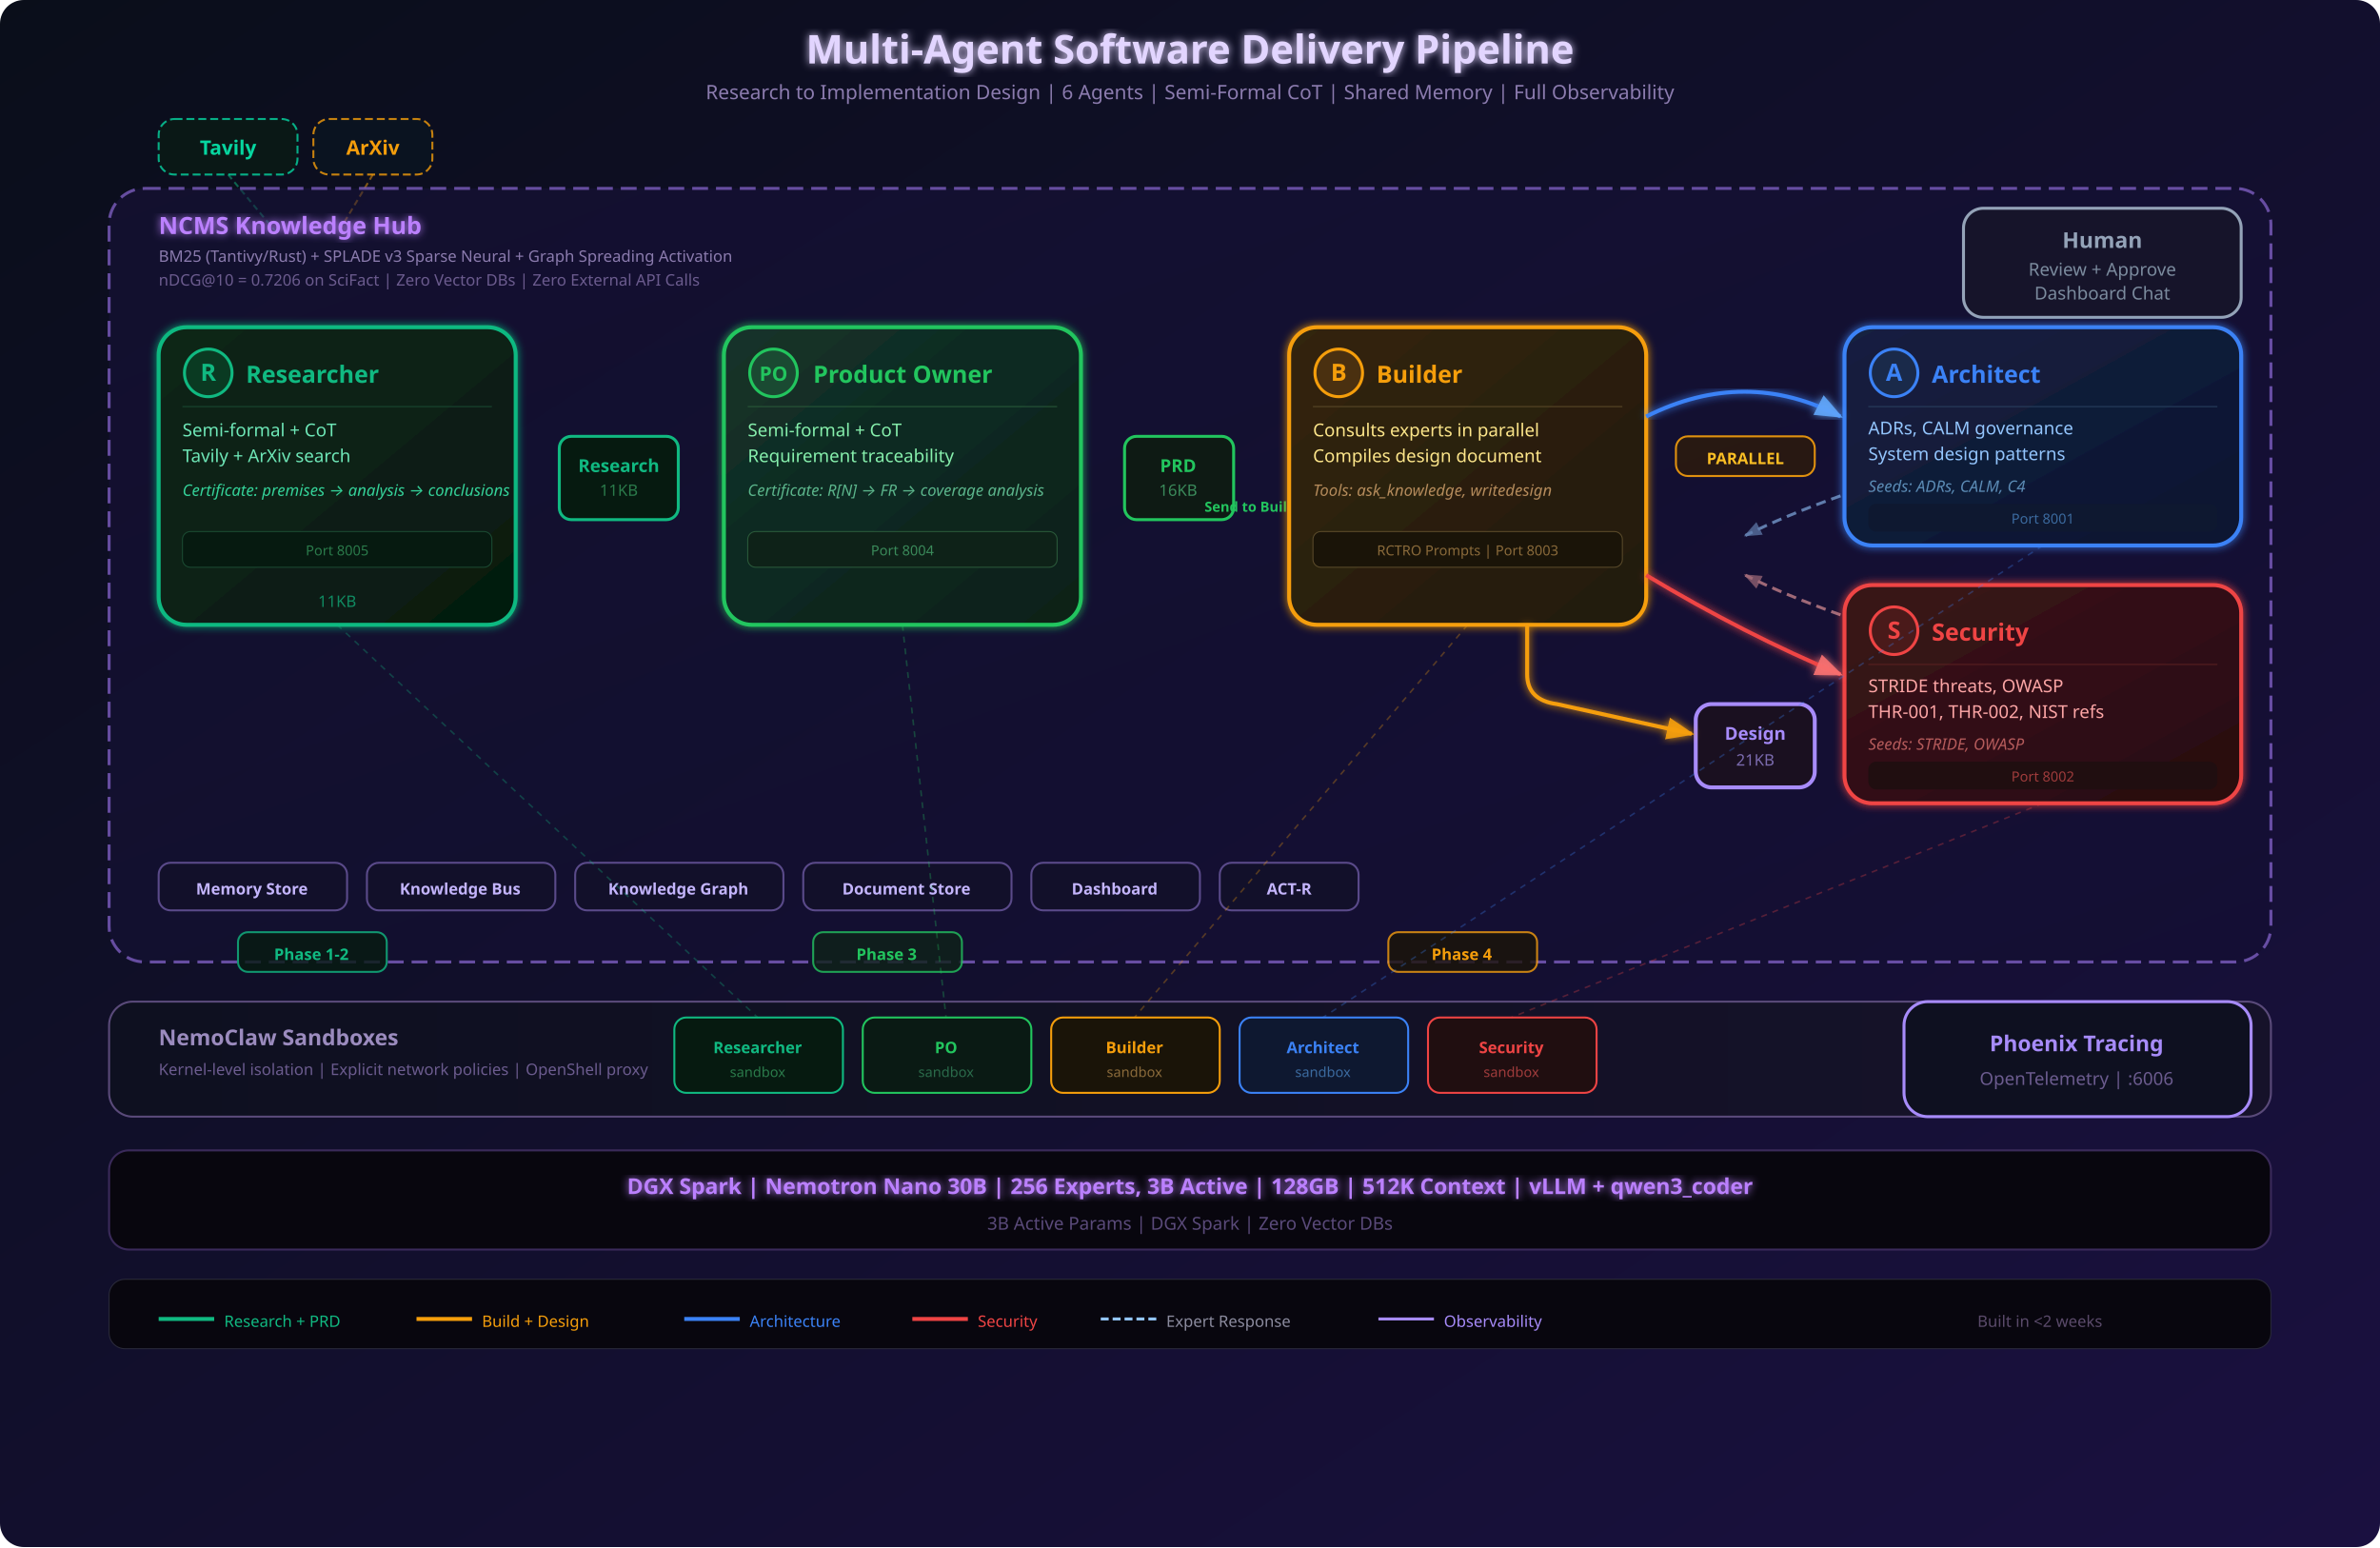
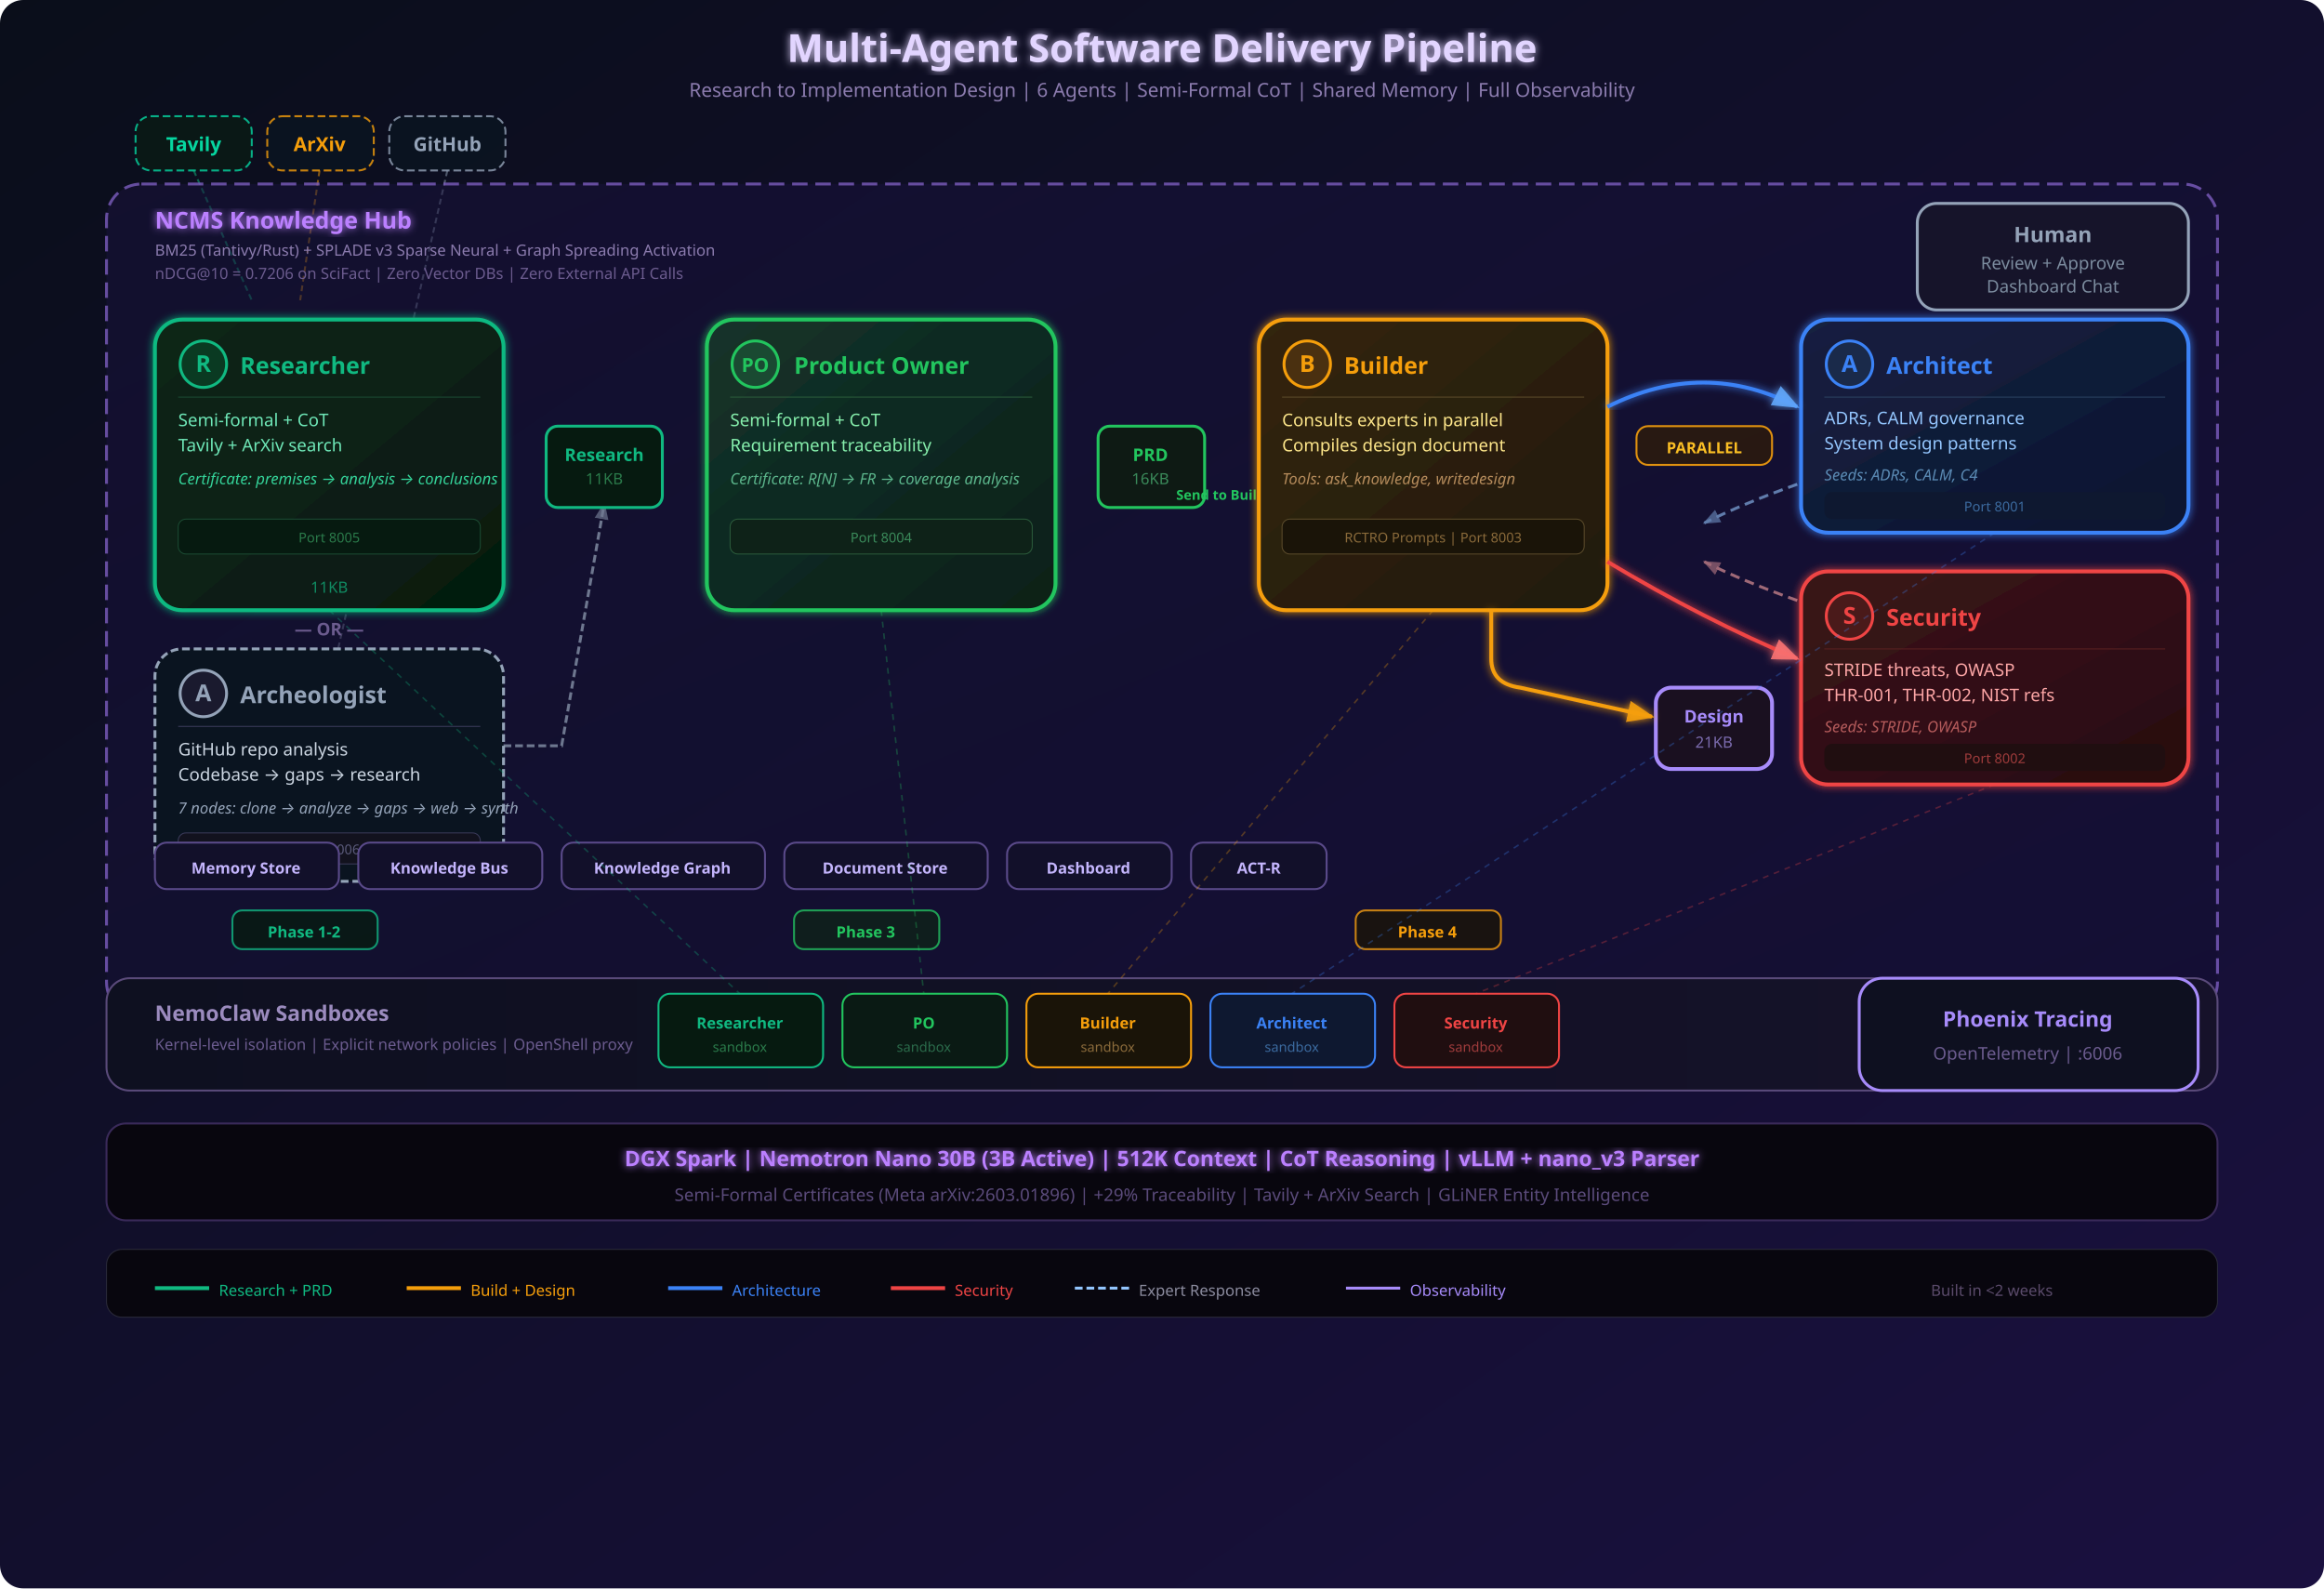
- <svg xmlns="http://www.w3.org/2000/svg" viewBox="0 0 1200 780" font-family="'Segoe UI', system-ui, -apple-system, sans-serif">
+ <svg xmlns="http://www.w3.org/2000/svg" viewBox="0 0 1200 820" font-family="'Segoe UI', system-ui, -apple-system, sans-serif">
  <defs>
    <linearGradient id="bgGrad" x1="0%" y1="0%" x2="100%" y2="100%">
      <stop offset="0%" style="stop-color:#0a0e1a;stop-opacity:1" />
      <stop offset="100%" style="stop-color:#1a1040;stop-opacity:1" />
    </linearGradient>
    <linearGradient id="hubGrad" x1="0%" y1="0%" x2="100%" y2="100%">
      <stop offset="0%" style="stop-color:#1a1240;stop-opacity:0.6" />
      <stop offset="100%" style="stop-color:#120e30;stop-opacity:0.6" />
    </linearGradient>
    <linearGradient id="researchGrad" x1="0%" y1="0%" x2="100%" y2="100%">
      <stop offset="0%" style="stop-color:#0a2618" />
      <stop offset="100%" style="stop-color:#061a10" />
    </linearGradient>
    <linearGradient id="poGrad" x1="0%" y1="0%" x2="100%" y2="100%">
      <stop offset="0%" style="stop-color:#14332a" />
      <stop offset="100%" style="stop-color:#0a2018" />
    </linearGradient>
    <linearGradient id="buildGrad" x1="0%" y1="0%" x2="100%" y2="100%">
      <stop offset="0%" style="stop-color:#33250e" />
      <stop offset="100%" style="stop-color:#221a08" />
    </linearGradient>
    <linearGradient id="archGrad" x1="0%" y1="0%" x2="100%" y2="100%">
      <stop offset="0%" style="stop-color:#142040" />
      <stop offset="100%" style="stop-color:#0e1530" />
    </linearGradient>
    <linearGradient id="secGrad" x1="0%" y1="0%" x2="100%" y2="100%">
      <stop offset="0%" style="stop-color:#3a1418" />
      <stop offset="100%" style="stop-color:#280c10" />
    </linearGradient>
    <linearGradient id="sandboxGrad" x1="0%" y1="0%" x2="100%" y2="0%">
      <stop offset="0%" style="stop-color:#0e1020" />
      <stop offset="100%" style="stop-color:#16122a" />
    </linearGradient>
    <filter id="glow">
      <feGaussianBlur stdDeviation="4" result="blur" />
      <feMerge>
        <feMergeNode in="blur" />
        <feMergeNode in="SourceGraphic" />
      </feMerge>
    </filter>
    <filter id="softGlow">
      <feGaussianBlur stdDeviation="2" result="blur" />
      <feMerge>
        <feMergeNode in="blur" />
        <feMergeNode in="SourceGraphic" />
      </feMerge>
    </filter>
    <marker id="arrowTeal" viewBox="0 0 10 10" refX="9" refY="5" markerWidth="7" markerHeight="7" orient="auto-start-reverse">
      <path d="M 0 1 L 10 5 L 0 9 z" fill="#10b981" opacity="0.9" />
    </marker>
    <marker id="arrowGreen" viewBox="0 0 10 10" refX="9" refY="5" markerWidth="7" markerHeight="7" orient="auto-start-reverse">
      <path d="M 0 1 L 10 5 L 0 9 z" fill="#4ade80" opacity="0.9" />
    </marker>
    <marker id="arrowAmber" viewBox="0 0 10 10" refX="9" refY="5" markerWidth="7" markerHeight="7" orient="auto-start-reverse">
      <path d="M 0 1 L 10 5 L 0 9 z" fill="#f59e0b" opacity="0.9" />
    </marker>
    <marker id="arrowBlue" viewBox="0 0 10 10" refX="9" refY="5" markerWidth="7" markerHeight="7" orient="auto-start-reverse">
      <path d="M 0 1 L 10 5 L 0 9 z" fill="#60a5fa" opacity="0.9" />
    </marker>
    <marker id="arrowRed" viewBox="0 0 10 10" refX="9" refY="5" markerWidth="7" markerHeight="7" orient="auto-start-reverse">
      <path d="M 0 1 L 10 5 L 0 9 z" fill="#f87171" opacity="0.9" />
    </marker>
    <marker id="arrowBlueReturn" viewBox="0 0 10 10" refX="9" refY="5" markerWidth="6" markerHeight="6" orient="auto-start-reverse">
      <path d="M 0 1 L 10 5 L 0 9 z" fill="#93c5fd" opacity="0.7" />
    </marker>
    <marker id="arrowRedReturn" viewBox="0 0 10 10" refX="9" refY="5" markerWidth="6" markerHeight="6" orient="auto-start-reverse">
      <path d="M 0 1 L 10 5 L 0 9 z" fill="#fca5a5" opacity="0.7" />
    </marker>
    <marker id="arrowPurple" viewBox="0 0 10 10" refX="9" refY="5" markerWidth="7" markerHeight="7" orient="auto-start-reverse">
      <path d="M 0 1 L 10 5 L 0 9 z" fill="#a78bfa" opacity="0.9" />
    </marker>
+     <marker id="arrowGrey" viewBox="0 0 10 10" refX="9" refY="5" markerWidth="6" markerHeight="6" orient="auto-start-reverse">
+       <path d="M 0 1 L 10 5 L 0 9 z" fill="#94a3b8" opacity="0.7" />
+     </marker>
  </defs>
-   <rect width="1200" height="780" fill="url(#bgGrad)" rx="12" />
+   <rect width="1200" height="820" fill="url(#bgGrad)" rx="12" />
  <text x="600" y="32" text-anchor="middle" fill="#e2d5ff" font-size="20" font-weight="700" filter="url(#softGlow)">Multi-Agent Software Delivery Pipeline</text>
  <text x="600" y="50" text-anchor="middle" fill="#8b7bae" font-size="10">Research to Implementation Design  |  6 Agents  |  Semi-Formal CoT  |  Shared Memory  |  Full Observability</text>
-   <rect x="80" y="60" width="70" height="28" rx="8" fill="#0a1a14" stroke="#06d6a0" stroke-width="1" stroke-dasharray="4,2" opacity="0.8" />
-   <text x="115" y="78" text-anchor="middle" fill="#06d6a0" font-size="10" font-weight="600">Tavily</text>
-   <rect x="158" y="60" width="60" height="28" rx="8" fill="#0a1420" stroke="#f59e0b" stroke-width="1" stroke-dasharray="4,2" opacity="0.8" />
-   <text x="188" y="78" text-anchor="middle" fill="#f59e0b" font-size="10" font-weight="600">ArXiv</text>
-   <path d="M 115 88 L 140 118" fill="none" stroke="#10b981" stroke-width="1" stroke-dasharray="3,2" opacity="0.5" />
-   <path d="M 188 88 L 170 118" fill="none" stroke="#f59e0b" stroke-width="1" stroke-dasharray="3,2" opacity="0.5" />
-   <rect x="55" y="95" width="1090" height="390" rx="18" fill="url(#hubGrad)" stroke="#7c5cbf" stroke-width="1.5" stroke-dasharray="8,4" opacity="0.8" />
+   <rect x="70" y="60" width="60" height="28" rx="8" fill="#0a1a14" stroke="#06d6a0" stroke-width="1" stroke-dasharray="4,2" opacity="0.8" />
+   <text x="100" y="78" text-anchor="middle" fill="#06d6a0" font-size="10" font-weight="600">Tavily</text>
+   <rect x="138" y="60" width="55" height="28" rx="8" fill="#0a1420" stroke="#f59e0b" stroke-width="1" stroke-dasharray="4,2" opacity="0.8" />
+   <text x="165" y="78" text-anchor="middle" fill="#f59e0b" font-size="10" font-weight="600">ArXiv</text>
+   <rect x="201" y="60" width="60" height="28" rx="8" fill="#0a1420" stroke="#94a3b8" stroke-width="1" stroke-dasharray="4,2" opacity="0.8" />
+   <text x="231" y="78" text-anchor="middle" fill="#94a3b8" font-size="10" font-weight="600">GitHub</text>
+   <path d="M 100 88 L 130 155" fill="none" stroke="#10b981" stroke-width="1" stroke-dasharray="3,2" opacity="0.5" />
+   <path d="M 165 88 L 155 155" fill="none" stroke="#f59e0b" stroke-width="1" stroke-dasharray="3,2" opacity="0.5" />
+   <path d="M 231 88 L 170 355" fill="none" stroke="#94a3b8" stroke-width="1" stroke-dasharray="3,2" opacity="0.5" />
+   <rect x="55" y="95" width="1090" height="430" rx="18" fill="url(#hubGrad)" stroke="#7c5cbf" stroke-width="1.5" stroke-dasharray="8,4" opacity="0.8" />
  <text x="80" y="118" fill="#bb80ff" font-size="12" font-weight="700" filter="url(#softGlow)">NCMS Knowledge Hub</text>
  <text x="80" y="132" fill="#8b7bae" font-size="8">BM25 (Tantivy/Rust) + SPLADE v3 Sparse Neural + Graph Spreading Activation</text>
  <text x="80" y="144" fill="#6b5b8e" font-size="8">nDCG@10 = 0.7206 on SciFact  |  Zero Vector DBs  |  Zero External API Calls</text>
  <rect x="990" y="105" width="140" height="55" rx="10" fill="#16142a" stroke="#94a3b8" stroke-width="1.5" />
  <text x="1060" y="125" text-anchor="middle" fill="#94a3b8" font-size="11" font-weight="700">Human</text>
  <text x="1060" y="139" text-anchor="middle" fill="#7b8b9e" font-size="9">Review + Approve</text>
  <text x="1060" y="151" text-anchor="middle" fill="#7b8b9e" font-size="9">Dashboard Chat</text>
  <rect x="80" y="165" width="180" height="150" rx="14" fill="url(#researchGrad)" stroke="#10b981" stroke-width="2" filter="url(#softGlow)" />
  <circle cx="105" cy="188" r="12" fill="#0a3a22" stroke="#10b981" stroke-width="1.5" />
  <text x="105" y="192" text-anchor="middle" fill="#10b981" font-size="12" font-weight="700">R</text>
  <text x="124" y="193" fill="#10b981" font-size="12" font-weight="700">Researcher</text>
  <line x1="92" y1="205" x2="248" y2="205" stroke="#1a4a32" stroke-width="0.5" />
  <text x="92" y="220" fill="#6ee7b7" font-size="9">Semi-formal + CoT</text>
  <text x="92" y="233" fill="#6ee7b7" font-size="9">Tavily + ArXiv search</text>
  <text x="92" y="250" fill="#34d399" font-size="8" font-style="italic">Certificate: premises → analysis → conclusions</text>
  <rect x="92" y="268" width="156" height="18" rx="4" fill="#061a10" stroke="#1a4a32" stroke-width="0.5" />
  <text x="170" y="280" text-anchor="middle" fill="#2a7a4a" font-size="7">Port 8005</text>
  <text x="170" y="306" text-anchor="middle" fill="#10b981" font-size="8" opacity="0.7">11KB</text>
+   <rect x="80" y="335" width="180" height="120" rx="14" fill="#0a1420" stroke="#94a3b8" stroke-width="1.5" stroke-dasharray="4,2" />
+   <circle cx="105" cy="358" r="12" fill="#1a1a2e" stroke="#94a3b8" stroke-width="1.5" />
+   <text x="105" y="362" text-anchor="middle" fill="#94a3b8" font-size="12" font-weight="700">A</text>
+   <text x="124" y="363" fill="#94a3b8" font-size="12" font-weight="700">Archeologist</text>
+   <line x1="92" y1="375" x2="248" y2="375" stroke="#3a3a5a" stroke-width="0.5" />
+   <text x="92" y="390" fill="#cbd5e1" font-size="9">GitHub repo analysis</text>
+   <text x="92" y="403" fill="#cbd5e1" font-size="9">Codebase → gaps → research</text>
+   <text x="92" y="420" fill="#94a3b8" font-size="8" font-style="italic">7 nodes: clone → analyze → gaps → web → synth</text>
+   <rect x="92" y="430" width="156" height="16" rx="4" fill="#12121e" stroke="#3a3a5a" stroke-width="0.5" />
+   <text x="170" y="441" text-anchor="middle" fill="#5a5a7a" font-size="7">Port 8006</text>
+   <text x="170" y="328" text-anchor="middle" fill="#6b5b8e" font-size="9" font-weight="600">— OR —</text>
+   <path d="M 260 385 L 290 385 L 312 260" fill="none" stroke="#94a3b8" stroke-width="1.5" stroke-dasharray="4,2" marker-end="url(#arrowGrey)" opacity="0.7" />
  <rect x="282" y="220" width="60" height="42" rx="6" fill="#061a10" stroke="#10b981" stroke-width="1.5" />
  <text x="312" y="238" text-anchor="middle" fill="#10b981" font-size="9" font-weight="600">Research</text>
  <text x="312" y="250" text-anchor="middle" fill="#2a7a4a" font-size="8">11KB</text>
  <path d="M 260 240 L 280 240" fill="none" stroke="#10b981" stroke-width="2" marker-end="url(#arrowTeal)" filter="url(#softGlow)" />
  <path d="M 342 240 L 360 240" fill="none" stroke="#10b981" stroke-width="2" marker-end="url(#arrowTeal)" filter="url(#softGlow)" />
  <rect x="365" y="165" width="180" height="150" rx="14" fill="url(#poGrad)" stroke="#22c55e" stroke-width="2" filter="url(#softGlow)" />
  <circle cx="390" cy="188" r="12" fill="#1a4a32" stroke="#22c55e" stroke-width="1.5" />
  <text x="390" y="192" text-anchor="middle" fill="#22c55e" font-size="10" font-weight="700">PO</text>
  <text x="410" y="193" fill="#22c55e" font-size="12" font-weight="700">Product Owner</text>
  <line x1="377" y1="205" x2="533" y2="205" stroke="#2a5a3a" stroke-width="0.5" />
  <text x="377" y="220" fill="#86efac" font-size="9">Semi-formal + CoT</text>
  <text x="377" y="233" fill="#86efac" font-size="9">Requirement traceability</text>
  <text x="377" y="250" fill="#5bb58b" font-size="8" font-style="italic">Certificate: R[N] → FR → coverage analysis</text>
  <rect x="377" y="268" width="156" height="18" rx="4" fill="#0e2218" stroke="#2a5a3a" stroke-width="0.5" />
  <text x="455" y="280" text-anchor="middle" fill="#3a8a5a" font-size="7">Port 8004</text>
  <rect x="567" y="220" width="55" height="42" rx="6" fill="#0e1a14" stroke="#22c55e" stroke-width="1.5" />
  <text x="594" y="238" text-anchor="middle" fill="#22c55e" font-size="9" font-weight="600">PRD</text>
  <text x="594" y="250" text-anchor="middle" fill="#3a8a5a" font-size="8">16KB</text>
  <path d="M 545 240 L 565 240" fill="none" stroke="#22c55e" stroke-width="2" marker-end="url(#arrowGreen)" filter="url(#softGlow)" />
  <path d="M 622 240 L 645 240" fill="none" stroke="#22c55e" stroke-width="2" marker-end="url(#arrowGreen)" filter="url(#softGlow)" />
  <text x="634" y="258" text-anchor="middle" fill="#22c55e" font-size="7" font-weight="600">Send to Builder</text>
  <rect x="650" y="165" width="180" height="150" rx="14" fill="url(#buildGrad)" stroke="#f59e0b" stroke-width="2" filter="url(#softGlow)" />
  <circle cx="675" cy="188" r="12" fill="#4a3010" stroke="#f59e0b" stroke-width="1.5" />
  <text x="675" y="192" text-anchor="middle" fill="#f59e0b" font-size="12" font-weight="700">B</text>
  <text x="694" y="193" fill="#f59e0b" font-size="12" font-weight="700">Builder</text>
  <line x1="662" y1="205" x2="818" y2="205" stroke="#5a4a2a" stroke-width="0.5" />
  <text x="662" y="220" fill="#fde68a" font-size="9">Consults experts in parallel</text>
  <text x="662" y="233" fill="#fde68a" font-size="9">Compiles design document</text>
  <text x="662" y="250" fill="#b58b5b" font-size="8" font-style="italic">Tools: ask_knowledge, writedesign</text>
  <rect x="662" y="268" width="156" height="18" rx="4" fill="#1a1408" stroke="#5a4a2a" stroke-width="0.5" />
  <text x="740" y="280" text-anchor="middle" fill="#8a6a3a" font-size="7">RCTRO Prompts  |  Port 8003</text>
  <rect x="845" y="220" width="70" height="20" rx="6" fill="#2a1a0e" stroke="#f59e0b" stroke-width="1" opacity="0.9" />
  <text x="880" y="234" text-anchor="middle" fill="#fbbf24" font-size="8" font-weight="700">PARALLEL</text>
  <rect x="930" y="165" width="200" height="110" rx="14" fill="url(#archGrad)" stroke="#3b82f6" stroke-width="2" filter="url(#softGlow)" />
  <circle cx="955" cy="188" r="12" fill="#1a2a4a" stroke="#3b82f6" stroke-width="1.5" />
  <text x="955" y="192" text-anchor="middle" fill="#3b82f6" font-size="12" font-weight="700">A</text>
  <text x="974" y="193" fill="#3b82f6" font-size="12" font-weight="700">Architect</text>
  <line x1="942" y1="205" x2="1118" y2="205" stroke="#2a4060" stroke-width="0.5" />
  <text x="942" y="219" fill="#93c5fd" font-size="9">ADRs, CALM governance</text>
  <text x="942" y="232" fill="#93c5fd" font-size="9">System design patterns</text>
  <text x="942" y="248" fill="#5b8bb5" font-size="8" font-style="italic">Seeds: ADRs, CALM, C4</text>
  <rect x="942" y="254" width="176" height="14" rx="4" fill="#0e1830" />
  <text x="1030" y="264" text-anchor="middle" fill="#3b6a9f" font-size="7">Port 8001</text>
  <rect x="930" y="295" width="200" height="110" rx="14" fill="url(#secGrad)" stroke="#ef4444" stroke-width="2" filter="url(#softGlow)" />
  <circle cx="955" cy="318" r="12" fill="#4a1a1a" stroke="#ef4444" stroke-width="1.5" />
  <text x="955" y="322" text-anchor="middle" fill="#ef4444" font-size="12" font-weight="700">S</text>
  <text x="974" y="323" fill="#ef4444" font-size="12" font-weight="700">Security</text>
  <line x1="942" y1="335" x2="1118" y2="335" stroke="#5a2020" stroke-width="0.5" />
  <text x="942" y="349" fill="#fca5a5" font-size="9">STRIDE threats, OWASP</text>
  <text x="942" y="362" fill="#fca5a5" font-size="9">THR-001, THR-002, NIST refs</text>
  <text x="942" y="378" fill="#b55b5b" font-size="8" font-style="italic">Seeds: STRIDE, OWASP</text>
  <rect x="942" y="384" width="176" height="14" rx="4" fill="#200e10" />
  <text x="1030" y="394" text-anchor="middle" fill="#9f3b3b" font-size="7">Port 8002</text>
  <path d="M 830 210 Q 880 185 928 210" fill="none" stroke="#3b82f6" stroke-width="2" marker-end="url(#arrowBlue)" filter="url(#softGlow)" />
  <path d="M 830 290 Q 880 320 928 340" fill="none" stroke="#ef4444" stroke-width="2" marker-end="url(#arrowRed)" filter="url(#softGlow)" />
  <path d="M 928 250 Q 900 260 880 270" fill="none" stroke="#93c5fd" stroke-width="1.5" stroke-dasharray="5,3" marker-end="url(#arrowBlueReturn)" opacity="0.6" />
  <path d="M 928 310 Q 900 300 880 290" fill="none" stroke="#fca5a5" stroke-width="1.5" stroke-dasharray="5,3" marker-end="url(#arrowRedReturn)" opacity="0.6" />
  <rect x="855" y="355" width="60" height="42" rx="8" fill="#1a1020" stroke="#a78bfa" stroke-width="2" />
  <text x="885" y="373" text-anchor="middle" fill="#a78bfa" font-size="9" font-weight="700">Design</text>
  <text x="885" y="386" text-anchor="middle" fill="#7b6bae" font-size="8">21KB</text>
  <path d="M 770 315 L 770 340 Q 770 353 785 355 L 853 370" fill="none" stroke="#f59e0b" stroke-width="2" marker-end="url(#arrowAmber)" filter="url(#softGlow)" />
  <rect x="80" y="435" width="95" height="24" rx="6" fill="#12102a" stroke="#5a4a8a" stroke-width="1" />
  <text x="127" y="451" text-anchor="middle" fill="#c4b5fd" font-size="8" font-weight="600">Memory Store</text>
  <rect x="185" y="435" width="95" height="24" rx="6" fill="#12102a" stroke="#5a4a8a" stroke-width="1" />
  <text x="232" y="451" text-anchor="middle" fill="#c4b5fd" font-size="8" font-weight="600">Knowledge Bus</text>
  <rect x="290" y="435" width="105" height="24" rx="6" fill="#12102a" stroke="#5a4a8a" stroke-width="1" />
  <text x="342" y="451" text-anchor="middle" fill="#c4b5fd" font-size="8" font-weight="600">Knowledge Graph</text>
  <rect x="405" y="435" width="105" height="24" rx="6" fill="#12102a" stroke="#5a4a8a" stroke-width="1" />
  <text x="457" y="451" text-anchor="middle" fill="#c4b5fd" font-size="8" font-weight="600">Document Store</text>
  <rect x="520" y="435" width="85" height="24" rx="6" fill="#12102a" stroke="#5a4a8a" stroke-width="1" />
  <text x="562" y="451" text-anchor="middle" fill="#c4b5fd" font-size="8" font-weight="600">Dashboard</text>
  <rect x="615" y="435" width="70" height="24" rx="6" fill="#12102a" stroke="#5a4a8a" stroke-width="1" />
  <text x="650" y="451" text-anchor="middle" fill="#c4b5fd" font-size="8" font-weight="600">ACT-R</text>
  <rect x="120" y="470" width="75" height="20" rx="5" fill="#061a10" stroke="#10b981" stroke-width="1" opacity="0.8" />
  <text x="157" y="484" text-anchor="middle" fill="#10b981" font-size="8" font-weight="700">Phase 1-2</text>
  <rect x="410" y="470" width="75" height="20" rx="5" fill="#0e2218" stroke="#22c55e" stroke-width="1" opacity="0.8" />
  <text x="447" y="484" text-anchor="middle" fill="#22c55e" font-size="8" font-weight="700">Phase 3</text>
  <rect x="700" y="470" width="75" height="20" rx="5" fill="#1a1408" stroke="#f59e0b" stroke-width="1" opacity="0.8" />
  <text x="737" y="484" text-anchor="middle" fill="#f59e0b" font-size="8" font-weight="700">Phase 4</text>
  <rect x="55" y="505" width="1090" height="58" rx="12" fill="url(#sandboxGrad)" stroke="#5a4a7a" stroke-width="1" />
  <text x="80" y="527" fill="#9b8bbe" font-size="11" font-weight="700">NemoClaw Sandboxes</text>
  <text x="80" y="542" fill="#6b5b8e" font-size="8">Kernel-level isolation  |  Explicit network policies  |  OpenShell proxy</text>
  <rect x="340" y="513" width="85" height="38" rx="6" fill="#061a10" stroke="#10b981" stroke-width="1" />
  <text x="382" y="531" text-anchor="middle" fill="#10b981" font-size="8" font-weight="600">Researcher</text>
  <text x="382" y="543" text-anchor="middle" fill="#2a7a4a" font-size="7">sandbox</text>
  <rect x="435" y="513" width="85" height="38" rx="6" fill="#0a1a14" stroke="#22c55e" stroke-width="1" />
  <text x="477" y="531" text-anchor="middle" fill="#22c55e" font-size="8" font-weight="600">PO</text>
  <text x="477" y="543" text-anchor="middle" fill="#2a6a4a" font-size="7">sandbox</text>
  <rect x="530" y="513" width="85" height="38" rx="6" fill="#1a1408" stroke="#f59e0b" stroke-width="1" />
  <text x="572" y="531" text-anchor="middle" fill="#f59e0b" font-size="8" font-weight="600">Builder</text>
  <text x="572" y="543" text-anchor="middle" fill="#8a6a3a" font-size="7">sandbox</text>
  <rect x="625" y="513" width="85" height="38" rx="6" fill="#0e1830" stroke="#3b82f6" stroke-width="1" />
  <text x="667" y="531" text-anchor="middle" fill="#3b82f6" font-size="8" font-weight="600">Architect</text>
  <text x="667" y="543" text-anchor="middle" fill="#3b6a9f" font-size="7">sandbox</text>
  <rect x="720" y="513" width="85" height="38" rx="6" fill="#200e10" stroke="#ef4444" stroke-width="1" />
  <text x="762" y="531" text-anchor="middle" fill="#ef4444" font-size="8" font-weight="600">Security</text>
  <text x="762" y="543" text-anchor="middle" fill="#9f3b3b" font-size="7">sandbox</text>
  <rect x="960" y="505" width="175" height="58" rx="12" fill="#0e1020" stroke="#a78bfa" stroke-width="1.5" />
  <text x="1047" y="530" text-anchor="middle" fill="#a78bfa" font-size="11" font-weight="700">Phoenix Tracing</text>
  <text x="1047" y="547" text-anchor="middle" fill="#6b5b8e" font-size="9">OpenTelemetry  |  :6006</text>
  <path d="M 170 315 L 382 513" fill="none" stroke="#10b981" stroke-width="0.8" stroke-dasharray="3,3" opacity="0.3" />
  <path d="M 455 315 L 477 513" fill="none" stroke="#22c55e" stroke-width="0.8" stroke-dasharray="3,3" opacity="0.3" />
  <path d="M 740 315 L 572 513" fill="none" stroke="#f59e0b" stroke-width="0.8" stroke-dasharray="3,3" opacity="0.3" />
  <path d="M 1030 275 L 667 513" fill="none" stroke="#3b82f6" stroke-width="0.8" stroke-dasharray="3,3" opacity="0.3" />
  <path d="M 1030 405 L 762 513" fill="none" stroke="#ef4444" stroke-width="0.8" stroke-dasharray="3,3" opacity="0.3" />
  <rect x="55" y="580" width="1090" height="50" rx="10" fill="#08060e" stroke="#3a2a5a" stroke-width="1" />
-   <text x="600" y="602" text-anchor="middle" fill="#bb80ff" font-size="11" font-weight="700" filter="url(#softGlow)">DGX Spark  |  Nemotron Nano 30B  |  256 Experts, 3B Active  |  128GB  |  512K Context  |  vLLM + qwen3_coder</text>
-   <text x="600" y="620" text-anchor="middle" fill="#5a4a7a" font-size="9">3B Active Params  |  DGX Spark  |  Zero Vector DBs</text>
+   <text x="600" y="602" text-anchor="middle" fill="#bb80ff" font-size="11" font-weight="700" filter="url(#softGlow)">DGX Spark  |  Nemotron Nano 30B (3B Active)  |  512K Context  |  CoT Reasoning  |  vLLM + nano_v3 Parser</text>
+   <text x="600" y="620" text-anchor="middle" fill="#5a4a7a" font-size="9">Semi-Formal Certificates (Meta arXiv:2603.01896)  |  +29% Traceability  |  Tavily + ArXiv Search  |  GLiNER Entity Intelligence</text>
  <rect x="55" y="645" width="1090" height="35" rx="8" fill="#08060e" stroke="#2a2a3a" stroke-width="0.5" />
  <line x1="80" y1="665" x2="108" y2="665" stroke="#10b981" stroke-width="2" />
  <text x="113" y="669" fill="#10b981" font-size="8">Research + PRD</text>
  <line x1="210" y1="665" x2="238" y2="665" stroke="#f59e0b" stroke-width="2" />
  <text x="243" y="669" fill="#f59e0b" font-size="8">Build + Design</text>
  <line x1="345" y1="665" x2="373" y2="665" stroke="#3b82f6" stroke-width="2" />
  <text x="378" y="669" fill="#3b82f6" font-size="8">Architecture</text>
  <line x1="460" y1="665" x2="488" y2="665" stroke="#ef4444" stroke-width="2" />
  <text x="493" y="669" fill="#ef4444" font-size="8">Security</text>
  <line x1="555" y1="665" x2="583" y2="665" stroke="#93c5fd" stroke-width="1.5" stroke-dasharray="4,2" />
  <text x="588" y="669" fill="#8b8b9e" font-size="8">Expert Response</text>
  <line x1="695" y1="665" x2="723" y2="665" stroke="#a78bfa" stroke-width="1.5" />
  <text x="728" y="669" fill="#a78bfa" font-size="8">Observability</text>
  <text x="1060" y="669" text-anchor="end" fill="#5a4a6a" font-size="8">Built in &lt;2 weeks</text>
</svg>
